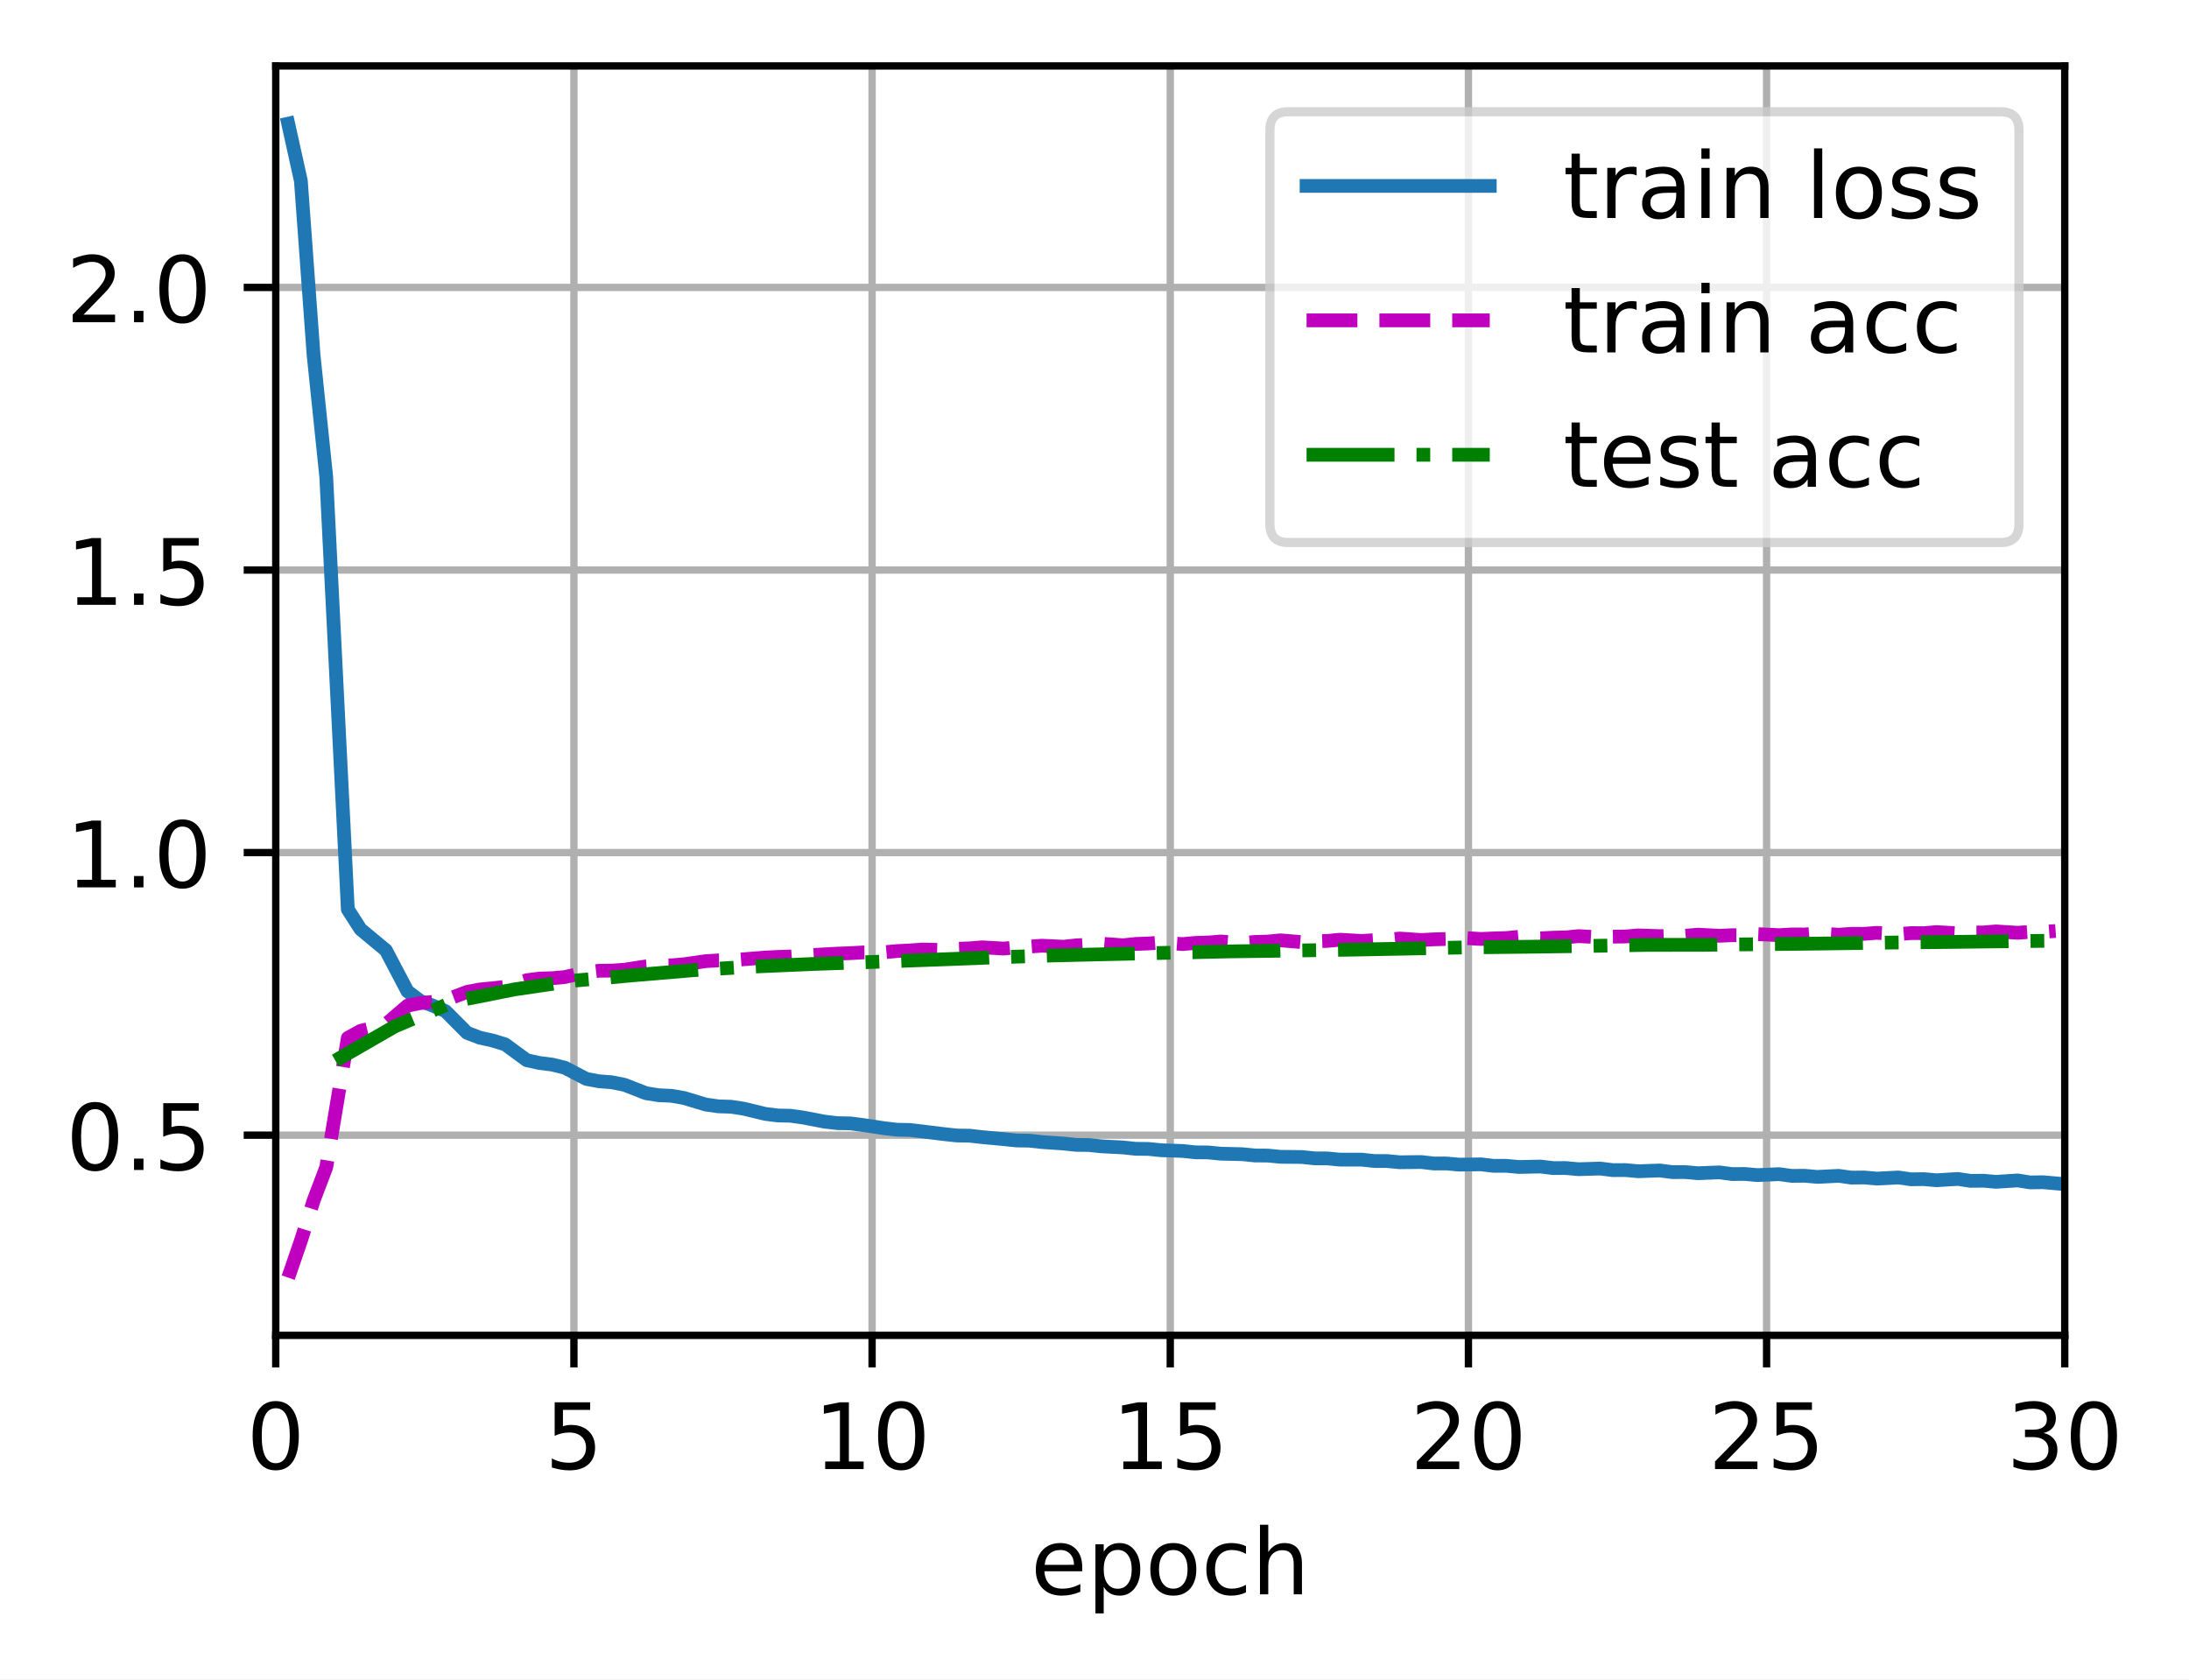
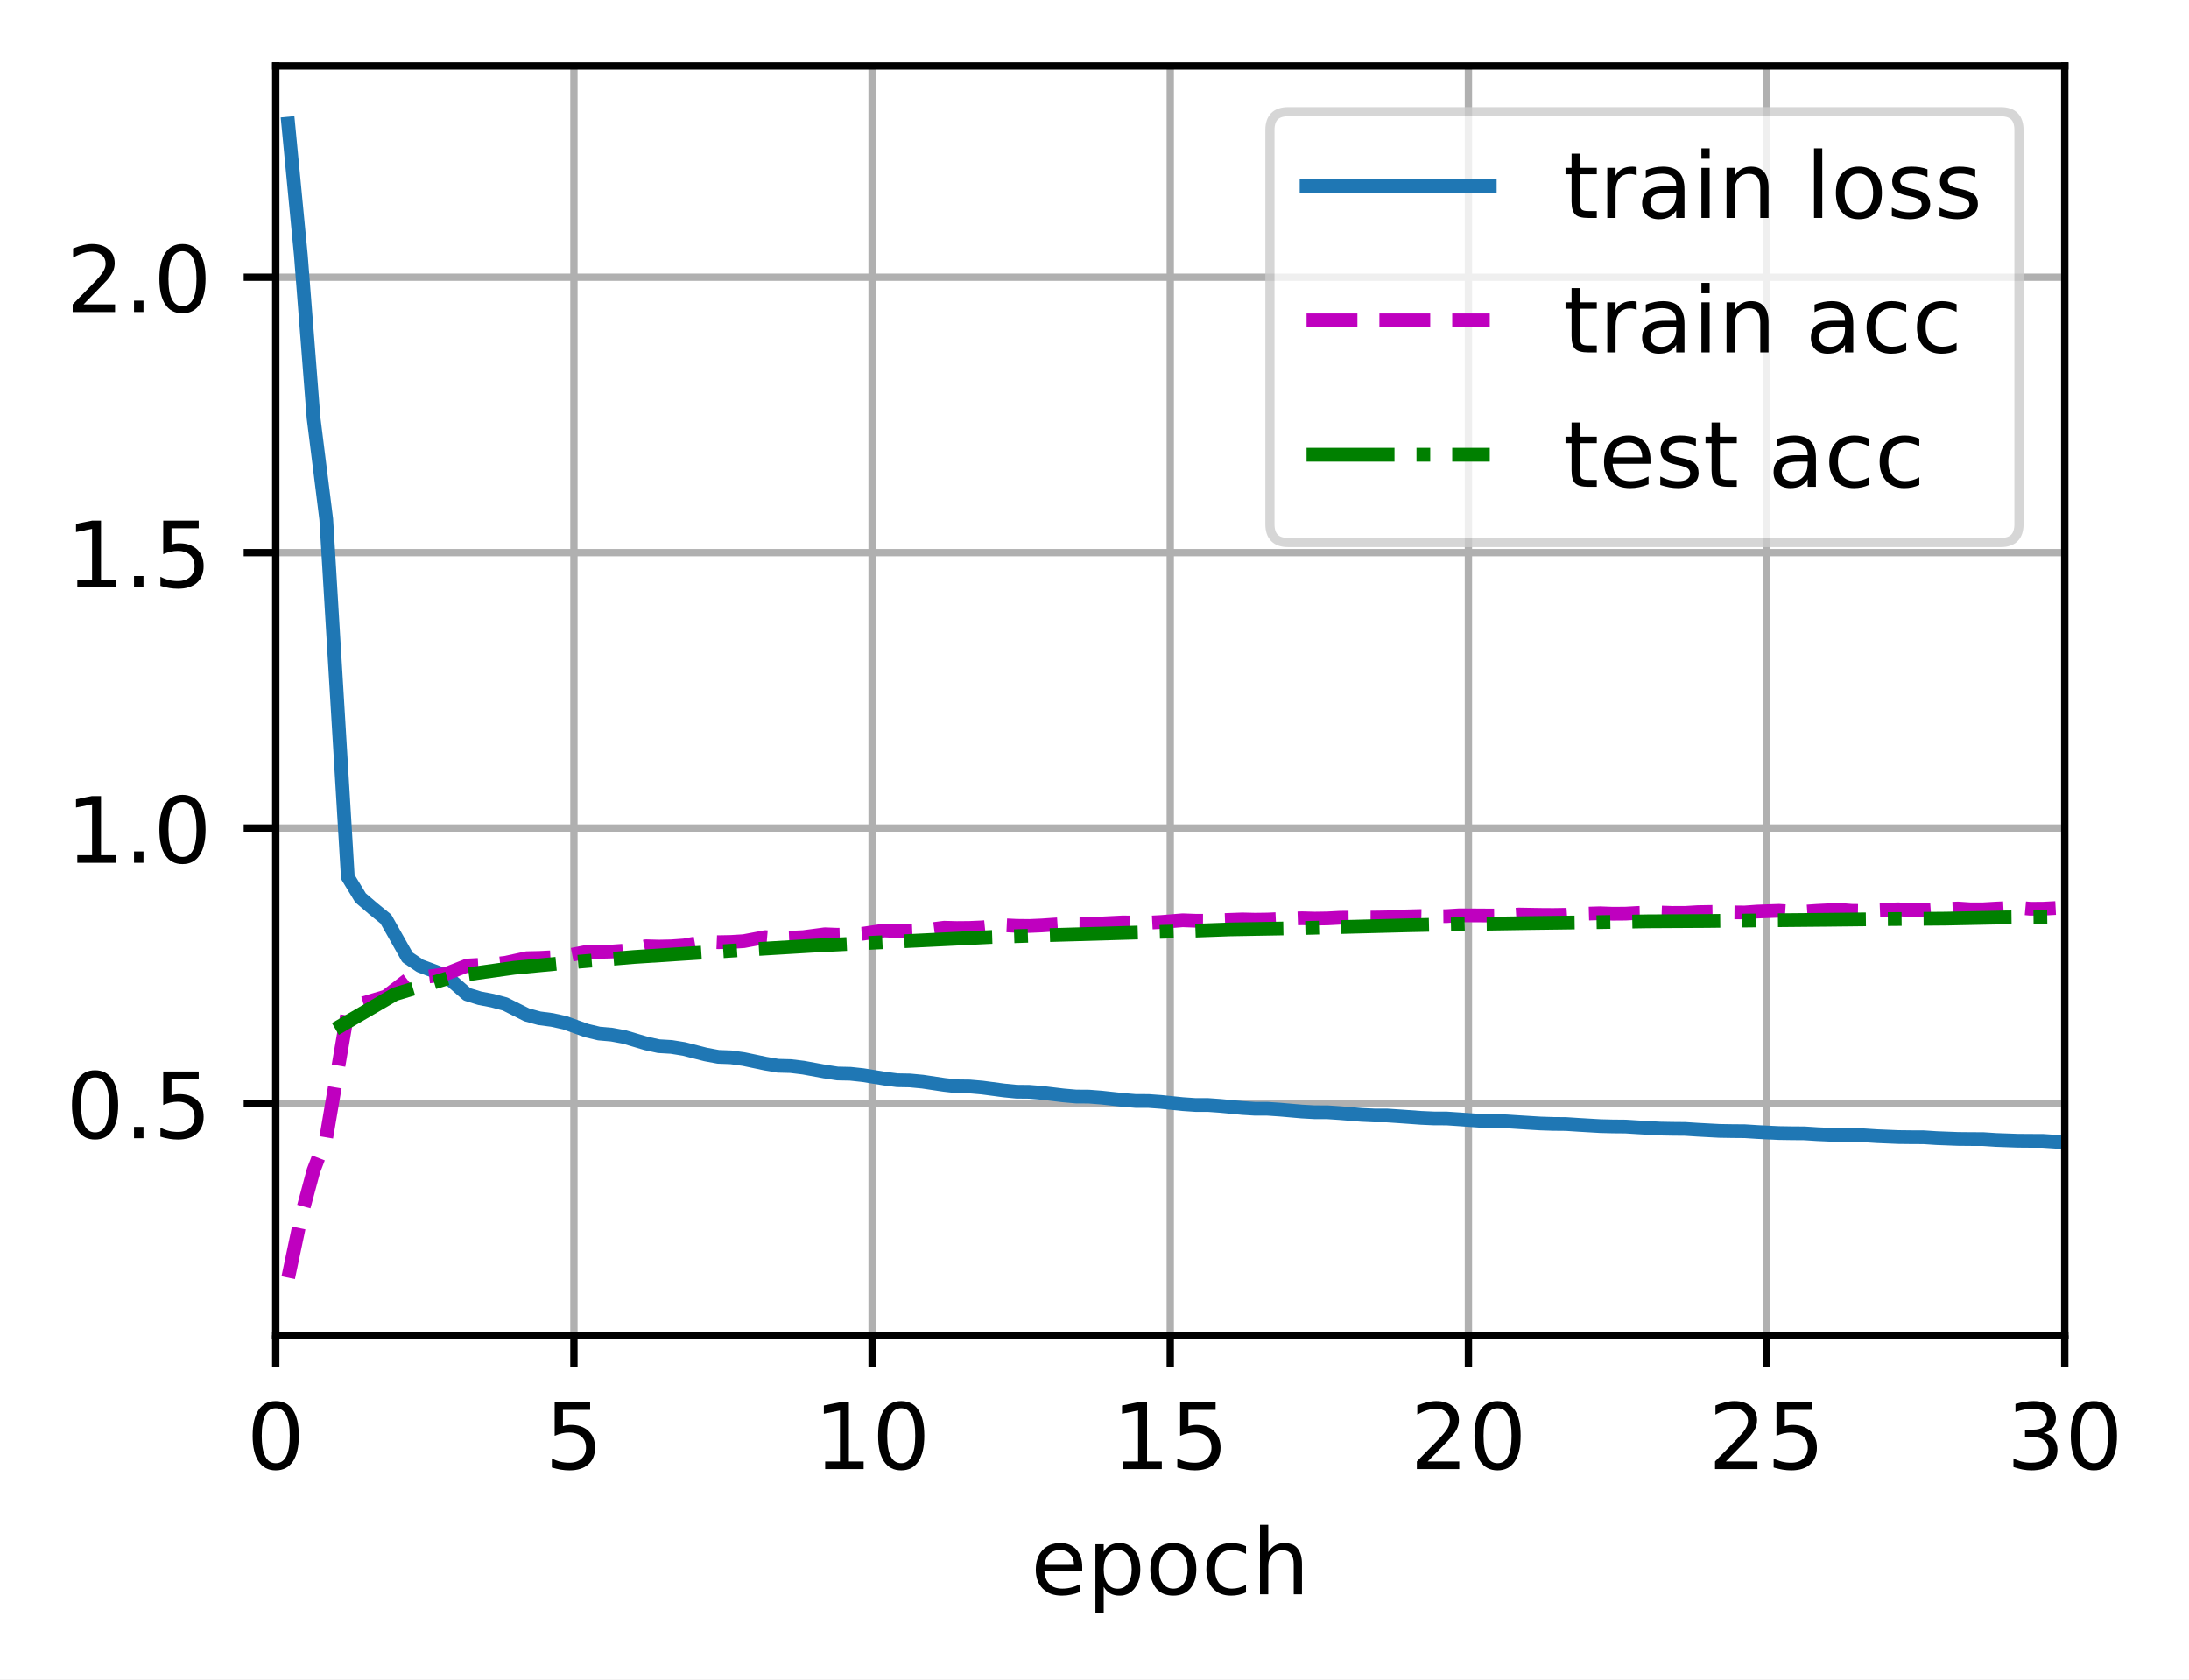
<svg xmlns="http://www.w3.org/2000/svg" xmlns:xlink="http://www.w3.org/1999/xlink" width="238.966pt" height="183.356pt" viewBox="0 0 238.966 183.356" version="1.1">
  <defs>
    <style type="text/css">*{stroke-linejoin: round; stroke-linecap: butt}</style>
  </defs>
  <g id="figure_1">
    <g id="patch_1">
      <path d="M 0 183.356  L 238.966 183.356  L 238.966 0  L 0 0  z " style="fill: #ffffff" />
    </g>
    <g id="axes_1">
      <g id="patch_2">
        <path d="M 30.103 145.8  L 225.403 145.8  L 225.403 7.2  L 30.103 7.2  z " style="fill: #ffffff" />
      </g>
      <g id="matplotlib.axis_1">
        <g id="xtick_1">
          <g id="line2d_1">
-             <path d="M 30.103 145.8  L 30.103 7.2  " clip-path="url(#pe0ec0f44e4)" style="fill: none; stroke: #b0b0b0; stroke-width: 0.8; stroke-linecap: square" />
+             <path d="M 30.103 145.8  L 30.103 7.2  " clip-path="url(#p6d17624dfe)" style="fill: none; stroke: #b0b0b0; stroke-width: 0.8; stroke-linecap: square" />
          </g>
          <g id="line2d_2">
            <defs>
-               <path id="mcc1c3dfdf7" d="M 0 0  L 0 3.5  " style="stroke: #000000; stroke-width: 0.8" />
+               <path id="m603ee5baa3" d="M 0 0  L 0 3.5  " style="stroke: #000000; stroke-width: 0.8" />
            </defs>
            <g>
-               <use xlink:href="#mcc1c3dfdf7" x="30.103" y="145.8" style="stroke: #000000; stroke-width: 0.8" />
+               <use xlink:href="#m603ee5baa3" x="30.103" y="145.8" style="stroke: #000000; stroke-width: 0.8" />
            </g>
          </g>
          <g id="text_1">
            <g transform="translate(26.92188 160.3984) scale(0.1 -0.1)">
              <defs>
                <path id="DejaVuSans-30" d="M 2034 4250  Q 1547 4250 1301 3770  Q 1056 3291 1056 2328  Q 1056 1369 1301 889  Q 1547 409 2034 409  Q 2525 409 2770 889  Q 3016 1369 3016 2328  Q 3016 3291 2770 3770  Q 2525 4250 2034 4250  z M 2034 4750  Q 2819 4750 3233 4129  Q 3647 3509 3647 2328  Q 3647 1150 3233 529  Q 2819 -91 2034 -91  Q 1250 -91 836 529  Q 422 1150 422 2328  Q 422 3509 836 4129  Q 1250 4750 2034 4750  z " transform="scale(0.015625)" />
              </defs>
              <use xlink:href="#DejaVuSans-30" />
            </g>
          </g>
        </g>
        <g id="xtick_2">
          <g id="line2d_3">
-             <path d="M 62.653 145.8  L 62.653 7.2  " clip-path="url(#pe0ec0f44e4)" style="fill: none; stroke: #b0b0b0; stroke-width: 0.8; stroke-linecap: square" />
+             <path d="M 62.653 145.8  L 62.653 7.2  " clip-path="url(#p6d17624dfe)" style="fill: none; stroke: #b0b0b0; stroke-width: 0.8; stroke-linecap: square" />
          </g>
          <g id="line2d_4">
            <g>
-               <use xlink:href="#mcc1c3dfdf7" x="62.653" y="145.8" style="stroke: #000000; stroke-width: 0.8" />
+               <use xlink:href="#m603ee5baa3" x="62.653" y="145.8" style="stroke: #000000; stroke-width: 0.8" />
            </g>
          </g>
          <g id="text_2">
            <g transform="translate(59.47187 160.3984) scale(0.1 -0.1)">
              <defs>
                <path id="DejaVuSans-35" d="M 691 4666  L 3169 4666  L 3169 4134  L 1269 4134  L 1269 2991  Q 1406 3038 1543 3061  Q 1681 3084 1819 3084  Q 2600 3084 3056 2656  Q 3513 2228 3513 1497  Q 3513 744 3044 326  Q 2575 -91 1722 -91  Q 1428 -91 1123 -41  Q 819 9 494 109  L 494 744  Q 775 591 1075 516  Q 1375 441 1709 441  Q 2250 441 2565 725  Q 2881 1009 2881 1497  Q 2881 1984 2565 2268  Q 2250 2553 1709 2553  Q 1456 2553 1204 2497  Q 953 2441 691 2322  L 691 4666  z " transform="scale(0.015625)" />
              </defs>
              <use xlink:href="#DejaVuSans-35" />
            </g>
          </g>
        </g>
        <g id="xtick_3">
          <g id="line2d_5">
-             <path d="M 95.203 145.8  L 95.203 7.2  " clip-path="url(#pe0ec0f44e4)" style="fill: none; stroke: #b0b0b0; stroke-width: 0.8; stroke-linecap: square" />
+             <path d="M 95.203 145.8  L 95.203 7.2  " clip-path="url(#p6d17624dfe)" style="fill: none; stroke: #b0b0b0; stroke-width: 0.8; stroke-linecap: square" />
          </g>
          <g id="line2d_6">
            <g>
-               <use xlink:href="#mcc1c3dfdf7" x="95.203" y="145.8" style="stroke: #000000; stroke-width: 0.8" />
+               <use xlink:href="#m603ee5baa3" x="95.203" y="145.8" style="stroke: #000000; stroke-width: 0.8" />
            </g>
          </g>
          <g id="text_3">
            <g transform="translate(88.84063 160.3984) scale(0.1 -0.1)">
              <defs>
                <path id="DejaVuSans-31" d="M 794 531  L 1825 531  L 1825 4091  L 703 3866  L 703 4441  L 1819 4666  L 2450 4666  L 2450 531  L 3481 531  L 3481 0  L 794 0  L 794 531  z " transform="scale(0.015625)" />
              </defs>
              <use xlink:href="#DejaVuSans-31" />
              <use xlink:href="#DejaVuSans-30" x="63.623" />
            </g>
          </g>
        </g>
        <g id="xtick_4">
          <g id="line2d_7">
-             <path d="M 127.753 145.8  L 127.753 7.2  " clip-path="url(#pe0ec0f44e4)" style="fill: none; stroke: #b0b0b0; stroke-width: 0.8; stroke-linecap: square" />
+             <path d="M 127.753 145.8  L 127.753 7.2  " clip-path="url(#p6d17624dfe)" style="fill: none; stroke: #b0b0b0; stroke-width: 0.8; stroke-linecap: square" />
          </g>
          <g id="line2d_8">
            <g>
-               <use xlink:href="#mcc1c3dfdf7" x="127.753" y="145.8" style="stroke: #000000; stroke-width: 0.8" />
+               <use xlink:href="#m603ee5baa3" x="127.753" y="145.8" style="stroke: #000000; stroke-width: 0.8" />
            </g>
          </g>
          <g id="text_4">
            <g transform="translate(121.3906 160.3984) scale(0.1 -0.1)">
              <use xlink:href="#DejaVuSans-31" />
              <use xlink:href="#DejaVuSans-35" x="63.623" />
            </g>
          </g>
        </g>
        <g id="xtick_5">
          <g id="line2d_9">
-             <path d="M 160.303 145.8  L 160.303 7.2  " clip-path="url(#pe0ec0f44e4)" style="fill: none; stroke: #b0b0b0; stroke-width: 0.8; stroke-linecap: square" />
+             <path d="M 160.303 145.8  L 160.303 7.2  " clip-path="url(#p6d17624dfe)" style="fill: none; stroke: #b0b0b0; stroke-width: 0.8; stroke-linecap: square" />
          </g>
          <g id="line2d_10">
            <g>
-               <use xlink:href="#mcc1c3dfdf7" x="160.303" y="145.8" style="stroke: #000000; stroke-width: 0.8" />
+               <use xlink:href="#m603ee5baa3" x="160.303" y="145.8" style="stroke: #000000; stroke-width: 0.8" />
            </g>
          </g>
          <g id="text_5">
            <g transform="translate(153.9406 160.3984) scale(0.1 -0.1)">
              <defs>
                <path id="DejaVuSans-32" d="M 1228 531  L 3431 531  L 3431 0  L 469 0  L 469 531  Q 828 903 1448 1529  Q 2069 2156 2228 2338  Q 2531 2678 2651 2914  Q 2772 3150 2772 3378  Q 2772 3750 2511 3984  Q 2250 4219 1831 4219  Q 1534 4219 1204 4116  Q 875 4013 500 3803  L 500 4441  Q 881 4594 1212 4672  Q 1544 4750 1819 4750  Q 2544 4750 2975 4387  Q 3406 4025 3406 3419  Q 3406 3131 3298 2873  Q 3191 2616 2906 2266  Q 2828 2175 2409 1742  Q 1991 1309 1228 531  z " transform="scale(0.015625)" />
              </defs>
              <use xlink:href="#DejaVuSans-32" />
              <use xlink:href="#DejaVuSans-30" x="63.623" />
            </g>
          </g>
        </g>
        <g id="xtick_6">
          <g id="line2d_11">
-             <path d="M 192.853 145.8  L 192.853 7.2  " clip-path="url(#pe0ec0f44e4)" style="fill: none; stroke: #b0b0b0; stroke-width: 0.8; stroke-linecap: square" />
+             <path d="M 192.853 145.8  L 192.853 7.2  " clip-path="url(#p6d17624dfe)" style="fill: none; stroke: #b0b0b0; stroke-width: 0.8; stroke-linecap: square" />
          </g>
          <g id="line2d_12">
            <g>
-               <use xlink:href="#mcc1c3dfdf7" x="192.853" y="145.8" style="stroke: #000000; stroke-width: 0.8" />
+               <use xlink:href="#m603ee5baa3" x="192.853" y="145.8" style="stroke: #000000; stroke-width: 0.8" />
            </g>
          </g>
          <g id="text_6">
            <g transform="translate(186.4906 160.3984) scale(0.1 -0.1)">
              <use xlink:href="#DejaVuSans-32" />
              <use xlink:href="#DejaVuSans-35" x="63.623" />
            </g>
          </g>
        </g>
        <g id="xtick_7">
          <g id="line2d_13">
-             <path d="M 225.403 145.8  L 225.403 7.2  " clip-path="url(#pe0ec0f44e4)" style="fill: none; stroke: #b0b0b0; stroke-width: 0.8; stroke-linecap: square" />
+             <path d="M 225.403 145.8  L 225.403 7.2  " clip-path="url(#p6d17624dfe)" style="fill: none; stroke: #b0b0b0; stroke-width: 0.8; stroke-linecap: square" />
          </g>
          <g id="line2d_14">
            <g>
-               <use xlink:href="#mcc1c3dfdf7" x="225.403" y="145.8" style="stroke: #000000; stroke-width: 0.8" />
+               <use xlink:href="#m603ee5baa3" x="225.403" y="145.8" style="stroke: #000000; stroke-width: 0.8" />
            </g>
          </g>
          <g id="text_7">
            <g transform="translate(219.0406 160.3984) scale(0.1 -0.1)">
              <defs>
                <path id="DejaVuSans-33" d="M 2597 2516  Q 3050 2419 3304 2112  Q 3559 1806 3559 1356  Q 3559 666 3084 287  Q 2609 -91 1734 -91  Q 1441 -91 1130 -33  Q 819 25 488 141  L 488 750  Q 750 597 1062 519  Q 1375 441 1716 441  Q 2309 441 2620 675  Q 2931 909 2931 1356  Q 2931 1769 2642 2001  Q 2353 2234 1838 2234  L 1294 2234  L 1294 2753  L 1863 2753  Q 2328 2753 2575 2939  Q 2822 3125 2822 3475  Q 2822 3834 2567 4026  Q 2313 4219 1838 4219  Q 1578 4219 1281 4162  Q 984 4106 628 3988  L 628 4550  Q 988 4650 1302 4700  Q 1616 4750 1894 4750  Q 2613 4750 3031 4423  Q 3450 4097 3450 3541  Q 3450 3153 3228 2886  Q 3006 2619 2597 2516  z " transform="scale(0.015625)" />
              </defs>
              <use xlink:href="#DejaVuSans-33" />
              <use xlink:href="#DejaVuSans-30" x="63.623" />
            </g>
          </g>
        </g>
        <g id="text_8">
          <g transform="translate(112.525 174.0766) scale(0.1 -0.1)">
            <defs>
              <path id="DejaVuSans-65" d="M 3597 1894  L 3597 1613  L 953 1613  Q 991 1019 1311 708  Q 1631 397 2203 397  Q 2534 397 2845 478  Q 3156 559 3463 722  L 3463 178  Q 3153 47 2828 -22  Q 2503 -91 2169 -91  Q 1331 -91 842 396  Q 353 884 353 1716  Q 353 2575 817 3079  Q 1281 3584 2069 3584  Q 2775 3584 3186 3129  Q 3597 2675 3597 1894  z M 3022 2063  Q 3016 2534 2758 2815  Q 2500 3097 2075 3097  Q 1594 3097 1305 2825  Q 1016 2553 972 2059  L 3022 2063  z " transform="scale(0.015625)" />
              <path id="DejaVuSans-70" d="M 1159 525  L 1159 -1331  L 581 -1331  L 581 3500  L 1159 3500  L 1159 2969  Q 1341 3281 1617 3432  Q 1894 3584 2278 3584  Q 2916 3584 3314 3078  Q 3713 2572 3713 1747  Q 3713 922 3314 415  Q 2916 -91 2278 -91  Q 1894 -91 1617 61  Q 1341 213 1159 525  z M 3116 1747  Q 3116 2381 2855 2742  Q 2594 3103 2138 3103  Q 1681 3103 1420 2742  Q 1159 2381 1159 1747  Q 1159 1113 1420 752  Q 1681 391 2138 391  Q 2594 391 2855 752  Q 3116 1113 3116 1747  z " transform="scale(0.015625)" />
              <path id="DejaVuSans-6f" d="M 1959 3097  Q 1497 3097 1228 2736  Q 959 2375 959 1747  Q 959 1119 1226 758  Q 1494 397 1959 397  Q 2419 397 2687 759  Q 2956 1122 2956 1747  Q 2956 2369 2687 2733  Q 2419 3097 1959 3097  z M 1959 3584  Q 2709 3584 3137 3096  Q 3566 2609 3566 1747  Q 3566 888 3137 398  Q 2709 -91 1959 -91  Q 1206 -91 779 398  Q 353 888 353 1747  Q 353 2609 779 3096  Q 1206 3584 1959 3584  z " transform="scale(0.015625)" />
              <path id="DejaVuSans-63" d="M 3122 3366  L 3122 2828  Q 2878 2963 2633 3030  Q 2388 3097 2138 3097  Q 1578 3097 1268 2742  Q 959 2388 959 1747  Q 959 1106 1268 751  Q 1578 397 2138 397  Q 2388 397 2633 464  Q 2878 531 3122 666  L 3122 134  Q 2881 22 2623 -34  Q 2366 -91 2075 -91  Q 1284 -91 818 406  Q 353 903 353 1747  Q 353 2603 823 3093  Q 1294 3584 2113 3584  Q 2378 3584 2631 3529  Q 2884 3475 3122 3366  z " transform="scale(0.015625)" />
              <path id="DejaVuSans-68" d="M 3513 2113  L 3513 0  L 2938 0  L 2938 2094  Q 2938 2591 2744 2837  Q 2550 3084 2163 3084  Q 1697 3084 1428 2787  Q 1159 2491 1159 1978  L 1159 0  L 581 0  L 581 4863  L 1159 4863  L 1159 2956  Q 1366 3272 1645 3428  Q 1925 3584 2291 3584  Q 2894 3584 3203 3211  Q 3513 2838 3513 2113  z " transform="scale(0.015625)" />
            </defs>
            <use xlink:href="#DejaVuSans-65" />
            <use xlink:href="#DejaVuSans-70" x="61.523" />
            <use xlink:href="#DejaVuSans-6f" x="125" />
            <use xlink:href="#DejaVuSans-63" x="186.182" />
            <use xlink:href="#DejaVuSans-68" x="241.162" />
          </g>
        </g>
      </g>
      <g id="matplotlib.axis_2">
        <g id="ytick_1">
          <g id="line2d_15">
-             <path d="M 30.103 123.943  L 225.403 123.943  " clip-path="url(#pe0ec0f44e4)" style="fill: none; stroke: #b0b0b0; stroke-width: 0.8; stroke-linecap: square" />
+             <path d="M 30.103 120.48  L 225.403 120.48  " clip-path="url(#p6d17624dfe)" style="fill: none; stroke: #b0b0b0; stroke-width: 0.8; stroke-linecap: square" />
          </g>
          <g id="line2d_16">
            <defs>
-               <path id="m948e69f877" d="M 0 0  L -3.5 0  " style="stroke: #000000; stroke-width: 0.8" />
+               <path id="mcb2d01978e" d="M 0 0  L -3.5 0  " style="stroke: #000000; stroke-width: 0.8" />
            </defs>
            <g>
-               <use xlink:href="#m948e69f877" x="30.103" y="123.943" style="stroke: #000000; stroke-width: 0.8" />
+               <use xlink:href="#mcb2d01978e" x="30.103" y="120.48" style="stroke: #000000; stroke-width: 0.8" />
            </g>
          </g>
          <g id="text_9">
-             <g transform="translate(7.2 127.7426) scale(0.1 -0.1)">
+             <g transform="translate(7.2 124.2789) scale(0.1 -0.1)">
              <defs>
                <path id="DejaVuSans-2e" d="M 684 794  L 1344 794  L 1344 0  L 684 0  L 684 794  z " transform="scale(0.015625)" />
              </defs>
              <use xlink:href="#DejaVuSans-30" />
              <use xlink:href="#DejaVuSans-2e" x="63.623" />
              <use xlink:href="#DejaVuSans-35" x="95.41" />
            </g>
          </g>
        </g>
        <g id="ytick_2">
          <g id="line2d_17">
-             <path d="M 30.103 93.09  L 225.403 93.09  " clip-path="url(#pe0ec0f44e4)" style="fill: none; stroke: #b0b0b0; stroke-width: 0.8; stroke-linecap: square" />
+             <path d="M 30.103 90.408  L 225.403 90.408  " clip-path="url(#p6d17624dfe)" style="fill: none; stroke: #b0b0b0; stroke-width: 0.8; stroke-linecap: square" />
          </g>
          <g id="line2d_18">
            <g>
-               <use xlink:href="#m948e69f877" x="30.103" y="93.09" style="stroke: #000000; stroke-width: 0.8" />
+               <use xlink:href="#mcb2d01978e" x="30.103" y="90.408" style="stroke: #000000; stroke-width: 0.8" />
            </g>
          </g>
          <g id="text_10">
-             <g transform="translate(7.2 96.88969) scale(0.1 -0.1)">
+             <g transform="translate(7.2 94.20733) scale(0.1 -0.1)">
              <use xlink:href="#DejaVuSans-31" />
              <use xlink:href="#DejaVuSans-2e" x="63.623" />
              <use xlink:href="#DejaVuSans-30" x="95.41" />
            </g>
          </g>
        </g>
        <g id="ytick_3">
          <g id="line2d_19">
-             <path d="M 30.103 62.238  L 225.403 62.238  " clip-path="url(#pe0ec0f44e4)" style="fill: none; stroke: #b0b0b0; stroke-width: 0.8; stroke-linecap: square" />
+             <path d="M 30.103 60.337  L 225.403 60.337  " clip-path="url(#p6d17624dfe)" style="fill: none; stroke: #b0b0b0; stroke-width: 0.8; stroke-linecap: square" />
          </g>
          <g id="line2d_20">
            <g>
-               <use xlink:href="#m948e69f877" x="30.103" y="62.238" style="stroke: #000000; stroke-width: 0.8" />
+               <use xlink:href="#mcb2d01978e" x="30.103" y="60.337" style="stroke: #000000; stroke-width: 0.8" />
            </g>
          </g>
          <g id="text_11">
-             <g transform="translate(7.2 66.03678) scale(0.1 -0.1)">
+             <g transform="translate(7.2 64.13573) scale(0.1 -0.1)">
              <use xlink:href="#DejaVuSans-31" />
              <use xlink:href="#DejaVuSans-2e" x="63.623" />
              <use xlink:href="#DejaVuSans-35" x="95.41" />
            </g>
          </g>
        </g>
        <g id="ytick_4">
          <g id="line2d_21">
-             <path d="M 30.103 31.385  L 225.403 31.385  " clip-path="url(#pe0ec0f44e4)" style="fill: none; stroke: #b0b0b0; stroke-width: 0.8; stroke-linecap: square" />
+             <path d="M 30.103 30.265  L 225.403 30.265  " clip-path="url(#p6d17624dfe)" style="fill: none; stroke: #b0b0b0; stroke-width: 0.8; stroke-linecap: square" />
          </g>
          <g id="line2d_22">
            <g>
-               <use xlink:href="#m948e69f877" x="30.103" y="31.385" style="stroke: #000000; stroke-width: 0.8" />
+               <use xlink:href="#mcb2d01978e" x="30.103" y="30.265" style="stroke: #000000; stroke-width: 0.8" />
            </g>
          </g>
          <g id="text_12">
-             <g transform="translate(7.2 35.18386) scale(0.1 -0.1)">
+             <g transform="translate(7.2 34.06413) scale(0.1 -0.1)">
              <use xlink:href="#DejaVuSans-32" />
              <use xlink:href="#DejaVuSans-2e" x="63.623" />
              <use xlink:href="#DejaVuSans-30" x="95.41" />
            </g>
          </g>
        </g>
      </g>
      <g id="line2d_23">
-         <path d="M 31.461 13.5  L 32.846 19.747  L 34.231 38.757  L 35.616 52.075  L 37.971 99.287  L 39.356 101.452  L 40.741 102.604  L 42.126 103.751  L 44.481 108.23  L 45.866 109.282  L 47.251 109.803  L 48.636 110.405  L 50.991 112.771  L 52.376 113.301  L 53.761 113.605  L 55.146 114.03  L 57.501 115.757  L 58.886 116.063  L 60.271 116.237  L 61.656 116.575  L 64.011 117.801  L 65.396 118.059  L 66.781 118.166  L 68.166 118.443  L 70.521 119.361  L 71.906 119.582  L 73.291 119.643  L 74.676 119.884  L 77.031 120.596  L 78.416 120.794  L 79.801 120.839  L 81.186 121.051  L 83.541 121.621  L 84.926 121.794  L 86.311 121.824  L 87.696 122.02  L 90.051 122.472  L 91.436 122.63  L 92.821 122.657  L 94.206 122.835  L 96.561 123.19  L 97.946 123.348  L 99.331 123.375  L 100.716 123.54  L 103.071 123.828  L 104.456 123.98  L 105.841 124  L 107.226 124.158  L 109.581 124.376  L 110.966 124.521  L 112.351 124.543  L 113.736 124.694  L 116.091 124.856  L 117.476 125  L 118.861 125.017  L 120.246 125.161  L 122.601 125.285  L 123.986 125.432  L 125.371 125.446  L 126.756 125.588  L 129.111 125.668  L 130.496 125.816  L 131.881 125.828  L 133.266 125.964  L 135.621 126.021  L 137.006 126.162  L 138.391 126.17  L 139.776 126.304  L 142.131 126.329  L 143.516 126.475  L 144.901 126.482  L 146.286 126.615  L 148.641 126.613  L 150.026 126.765  L 151.411 126.768  L 152.796 126.9  L 155.151 126.876  L 156.536 127.035  L 157.921 127.035  L 159.306 127.162  L 161.661 127.128  L 163.046 127.291  L 164.431 127.289  L 165.816 127.417  L 168.171 127.367  L 169.556 127.537  L 170.941 127.531  L 172.326 127.659  L 174.681 127.586  L 176.066 127.761  L 177.451 127.755  L 178.836 127.883  L 181.191 127.798  L 182.576 127.979  L 183.961 127.971  L 185.346 128.098  L 187.701 128.005  L 189.086 128.189  L 190.471 128.179  L 191.856 128.304  L 194.211 128.197  L 195.596 128.387  L 196.981 128.374  L 198.366 128.498  L 200.721 128.382  L 202.106 128.578  L 203.491 128.562  L 204.876 128.686  L 207.231 128.563  L 208.616 128.762  L 210.001 128.743  L 211.386 128.866  L 213.741 128.723  L 215.126 128.935  L 216.511 128.915  L 217.896 129.038  L 220.251 128.884  L 221.636 129.102  L 223.021 129.08  L 224.406 129.202  " clip-path="url(#pe0ec0f44e4)" style="fill: none; stroke: #1f77b4; stroke-width: 1.5; stroke-linecap: square" />
+         <path d="M 31.461 13.5  L 32.846 27.893  L 34.231 45.637  L 35.616 56.692  L 37.971 95.75  L 39.356 98.029  L 40.741 99.218  L 42.126 100.346  L 44.481 104.531  L 45.866 105.465  L 47.251 105.979  L 48.636 106.509  L 50.991 108.566  L 52.376 108.992  L 53.761 109.256  L 55.146 109.623  L 57.501 110.804  L 58.886 111.18  L 60.271 111.362  L 61.656 111.665  L 64.011 112.514  L 65.396 112.847  L 66.781 112.968  L 68.166 113.224  L 70.521 113.922  L 71.906 114.225  L 73.291 114.307  L 74.676 114.531  L 77.031 115.132  L 78.416 115.39  L 79.801 115.442  L 81.186 115.634  L 83.541 116.129  L 84.926 116.364  L 86.311 116.401  L 87.696 116.569  L 90.051 116.999  L 91.436 117.209  L 92.821 117.239  L 94.206 117.388  L 96.561 117.766  L 97.946 117.943  L 99.331 117.968  L 100.716 118.1  L 103.071 118.451  L 104.456 118.608  L 105.841 118.625  L 107.226 118.746  L 109.581 119.058  L 110.966 119.196  L 112.351 119.209  L 113.736 119.32  L 116.091 119.602  L 117.476 119.724  L 118.861 119.733  L 120.246 119.84  L 122.601 120.097  L 123.986 120.21  L 125.371 120.211  L 126.756 120.313  L 129.111 120.553  L 130.496 120.648  L 131.881 120.649  L 133.266 120.749  L 135.621 120.975  L 137.006 121.06  L 138.391 121.062  L 139.776 121.157  L 142.131 121.363  L 143.516 121.44  L 144.901 121.442  L 146.286 121.536  L 148.641 121.727  L 150.026 121.792  L 151.411 121.794  L 152.796 121.887  L 155.151 122.055  L 156.536 122.117  L 157.921 122.121  L 159.306 122.214  L 161.661 122.378  L 163.046 122.43  L 164.431 122.435  L 165.816 122.525  L 168.171 122.67  L 169.556 122.715  L 170.941 122.727  L 172.326 122.817  L 174.681 122.955  L 176.066 122.991  L 177.451 123.003  L 178.836 123.09  L 181.191 123.223  L 182.576 123.249  L 183.961 123.261  L 185.346 123.351  L 187.701 123.477  L 189.086 123.5  L 190.471 123.511  L 191.856 123.6  L 194.211 123.714  L 195.596 123.735  L 196.981 123.745  L 198.366 123.834  L 200.721 123.939  L 202.106 123.956  L 203.491 123.963  L 204.876 124.053  L 207.231 124.152  L 208.616 124.168  L 210.001 124.174  L 211.386 124.265  L 213.741 124.356  L 215.126 124.369  L 216.511 124.376  L 217.896 124.467  L 220.251 124.551  L 221.636 124.562  L 223.021 124.567  L 224.406 124.659  " clip-path="url(#p6d17624dfe)" style="fill: none; stroke: #1f77b4; stroke-width: 1.5; stroke-linecap: square" />
      </g>
      <g id="line2d_24">
-         <path d="M 31.461 139.5  L 32.846 135.475  L 34.231 131.096  L 35.616 127.444  L 37.971 113.328  L 39.356 112.559  L 40.741 112.221  L 42.126 111.83  L 44.481 109.804  L 45.866 109.524  L 47.251 109.396  L 48.636 109.192  L 50.991 108.3  L 52.376 108.035  L 53.761 107.903  L 55.146 107.747  L 57.501 107.027  L 58.886 106.844  L 60.271 106.802  L 61.656 106.681  L 64.011 106.15  L 65.396 105.991  L 66.781 105.975  L 68.166 105.878  L 70.521 105.514  L 71.906 105.398  L 73.291 105.398  L 74.676 105.283  L 77.031 104.945  L 78.416 104.86  L 79.801 104.844  L 81.186 104.737  L 83.541 104.549  L 84.926 104.48  L 86.311 104.437  L 87.696 104.331  L 90.051 104.198  L 91.436 104.12  L 92.821 104.072  L 94.206 103.991  L 96.561 103.966  L 97.946 103.841  L 99.331 103.772  L 100.716 103.674  L 103.071 103.73  L 104.456 103.593  L 105.841 103.545  L 107.226 103.432  L 109.581 103.571  L 110.966 103.431  L 112.351 103.359  L 113.736 103.256  L 116.091 103.368  L 117.476 103.221  L 118.861 103.142  L 120.246 103.036  L 122.601 103.209  L 123.986 103.062  L 125.371 103.016  L 126.756 102.906  L 129.111 103.079  L 130.496 102.951  L 131.881 102.912  L 133.266 102.796  L 135.621 102.968  L 137.006 102.845  L 138.391 102.806  L 139.776 102.669  L 142.131 102.867  L 143.516 102.773  L 144.901 102.734  L 146.286 102.602  L 148.641 102.737  L 150.026 102.65  L 151.411 102.616  L 152.796 102.474  L 155.151 102.636  L 156.536 102.561  L 157.921 102.525  L 159.306 102.381  L 161.661 102.52  L 163.046 102.46  L 164.431 102.419  L 165.816 102.288  L 168.171 102.452  L 169.556 102.38  L 170.941 102.348  L 172.326 102.209  L 174.681 102.342  L 176.066 102.269  L 177.451 102.252  L 178.836 102.132  L 181.191 102.211  L 182.576 102.158  L 183.961 102.17  L 185.346 102.05  L 187.701 102.173  L 189.086 102.11  L 190.471 102.112  L 191.856 101.993  L 194.211 102.105  L 195.596 102.028  L 196.981 102.031  L 198.366 101.917  L 200.721 102.057  L 202.106 101.958  L 203.491 101.961  L 204.876 101.852  L 207.231 101.99  L 208.616 101.881  L 210.001 101.89  L 211.386 101.771  L 213.741 101.898  L 215.126 101.809  L 216.511 101.81  L 217.896 101.696  L 220.251 101.845  L 221.636 101.749  L 223.021 101.75  L 224.406 101.65  " clip-path="url(#pe0ec0f44e4)" style="fill: none; stroke-dasharray: 5.55,2.4; stroke-dashoffset: 0; stroke: #bf00bf; stroke-width: 1.5" />
+         <path d="M 31.461 139.5  L 32.846 132.941  L 34.231 127.792  L 35.616 124.205  L 37.971 110.373  L 39.356 109.628  L 40.741 109.212  L 42.126 108.8  L 44.481 106.98  L 45.866 106.731  L 47.251 106.558  L 48.636 106.355  L 50.991 105.425  L 52.376 105.345  L 53.761 105.287  L 55.146 105.13  L 57.501 104.622  L 58.886 104.591  L 60.271 104.521  L 61.656 104.397  L 64.011 103.936  L 65.396 103.931  L 66.781 103.896  L 68.166 103.798  L 70.521 103.32  L 71.906 103.36  L 73.291 103.33  L 74.676 103.233  L 77.031 102.817  L 78.416 102.878  L 79.801 102.85  L 81.186 102.764  L 83.541 102.319  L 84.926 102.441  L 86.311 102.385  L 87.696 102.32  L 90.051 102.009  L 91.436 102.063  L 92.821 102.023  L 94.206 101.947  L 96.561 101.596  L 97.946 101.664  L 99.331 101.649  L 100.716 101.593  L 103.071 101.295  L 104.456 101.33  L 105.841 101.318  L 107.226 101.259  L 109.581 101.022  L 110.966 101.091  L 112.351 101.107  L 113.736 101.047  L 116.091 100.886  L 117.476 100.896  L 118.861 100.907  L 120.246 100.835  L 122.601 100.717  L 123.986 100.743  L 125.371 100.744  L 126.756 100.672  L 129.111 100.482  L 130.496 100.534  L 131.881 100.54  L 133.266 100.473  L 135.621 100.388  L 137.006 100.421  L 138.391 100.402  L 139.776 100.339  L 142.131 100.261  L 143.516 100.299  L 144.901 100.278  L 146.286 100.204  L 148.641 100.181  L 150.026 100.186  L 151.411 100.164  L 152.796 100.079  L 155.151 100.017  L 156.536 100.04  L 157.921 100.029  L 159.306 99.942  L 161.661 99.956  L 163.046 99.965  L 164.431 99.946  L 165.816 99.854  L 168.171 99.895  L 169.556 99.904  L 170.941 99.882  L 172.326 99.786  L 174.681 99.716  L 176.066 99.768  L 177.451 99.757  L 178.836 99.68  L 181.191 99.632  L 182.576 99.679  L 183.961 99.677  L 185.346 99.594  L 187.701 99.556  L 189.086 99.618  L 190.471 99.63  L 191.856 99.531  L 194.211 99.448  L 195.596 99.535  L 196.981 99.547  L 198.366 99.452  L 200.721 99.336  L 202.106 99.448  L 203.491 99.466  L 204.876 99.376  L 207.231 99.284  L 208.616 99.392  L 210.001 99.392  L 211.386 99.292  L 213.741 99.195  L 215.126 99.289  L 216.511 99.284  L 217.896 99.204  L 220.251 99.096  L 221.636 99.223  L 223.021 99.217  L 224.406 99.144  " clip-path="url(#p6d17624dfe)" style="fill: none; stroke-dasharray: 5.55,2.4; stroke-dashoffset: 0; stroke: #bf00bf; stroke-width: 1.5" />
      </g>
      <g id="line2d_25">
-         <path d="M 36.613 115.804  L 43.123 112.053  L 49.633 109.325  L 56.143 108.029  L 62.653 107.073  L 69.163 106.481  L 75.673 105.931  L 82.183 105.537  L 88.693 105.253  L 95.203 105.031  L 101.713 104.79  L 108.223 104.543  L 114.733 104.327  L 121.243 104.173  L 127.753 104.025  L 134.263 103.877  L 140.773 103.79  L 147.283 103.692  L 153.793 103.568  L 160.303 103.439  L 166.813 103.371  L 173.323 103.284  L 179.833 103.167  L 186.343 103.155  L 192.853 103.087  L 199.363 103.013  L 205.873 102.92  L 212.383 102.852  L 218.893 102.772  L 225.403 102.704  " clip-path="url(#pe0ec0f44e4)" style="fill: none; stroke-dasharray: 9.6,2.4,1.5,2.4; stroke-dashoffset: 0; stroke: #008000; stroke-width: 1.5" />
+         <path d="M 36.613 112.348  L 43.123 108.547  L 49.633 106.581  L 56.143 105.666  L 62.653 105.047  L 69.163 104.494  L 75.673 104.073  L 82.183 103.652  L 88.693 103.261  L 95.203 102.936  L 101.713 102.623  L 108.223 102.304  L 114.733 102.094  L 121.243 101.907  L 127.753 101.715  L 134.263 101.48  L 140.773 101.366  L 147.283 101.198  L 153.793 101.029  L 160.303 100.891  L 166.813 100.789  L 173.323 100.705  L 179.833 100.596  L 186.343 100.56  L 192.853 100.488  L 199.363 100.428  L 205.873 100.356  L 212.383 100.302  L 218.893 100.169  L 225.403 100.091  " clip-path="url(#p6d17624dfe)" style="fill: none; stroke-dasharray: 9.6,2.4,1.5,2.4; stroke-dashoffset: 0; stroke: #008000; stroke-width: 1.5" />
      </g>
      <g id="patch_3">
        <path d="M 30.103 145.8  L 30.103 7.2  " style="fill: none; stroke: #000000; stroke-width: 0.8; stroke-linejoin: miter; stroke-linecap: square" />
      </g>
      <g id="patch_4">
        <path d="M 225.403 145.8  L 225.403 7.2  " style="fill: none; stroke: #000000; stroke-width: 0.8; stroke-linejoin: miter; stroke-linecap: square" />
      </g>
      <g id="patch_5">
        <path d="M 30.103 145.8  L 225.403 145.8  " style="fill: none; stroke: #000000; stroke-width: 0.8; stroke-linejoin: miter; stroke-linecap: square" />
      </g>
      <g id="patch_6">
        <path d="M 30.103 7.2  L 225.403 7.2  " style="fill: none; stroke: #000000; stroke-width: 0.8; stroke-linejoin: miter; stroke-linecap: square" />
      </g>
      <g id="legend_1">
        <g id="patch_7">
          <path d="M 140.634 59.234  L 218.403 59.234  Q 220.403 59.234 220.403 57.234  L 220.403 14.2  Q 220.403 12.2 218.403 12.2  L 140.634 12.2  Q 138.634 12.2 138.634 14.2  L 138.634 57.234  Q 138.634 59.234 140.634 59.234  z " style="fill: #ffffff; opacity: 0.8; stroke: #cccccc; stroke-linejoin: miter" />
        </g>
        <g id="line2d_26">
          <path d="M 142.634 20.298  L 152.634 20.298  L 162.634 20.298  " style="fill: none; stroke: #1f77b4; stroke-width: 1.5; stroke-linecap: square" />
        </g>
        <g id="text_13">
          <g transform="translate(170.6344 23.79844) scale(0.1 -0.1)">
            <defs>
              <path id="DejaVuSans-74" d="M 1172 4494  L 1172 3500  L 2356 3500  L 2356 3053  L 1172 3053  L 1172 1153  Q 1172 725 1289 603  Q 1406 481 1766 481  L 2356 481  L 2356 0  L 1766 0  Q 1100 0 847 248  Q 594 497 594 1153  L 594 3053  L 172 3053  L 172 3500  L 594 3500  L 594 4494  L 1172 4494  z " transform="scale(0.015625)" />
              <path id="DejaVuSans-72" d="M 2631 2963  Q 2534 3019 2420 3045  Q 2306 3072 2169 3072  Q 1681 3072 1420 2755  Q 1159 2438 1159 1844  L 1159 0  L 581 0  L 581 3500  L 1159 3500  L 1159 2956  Q 1341 3275 1631 3429  Q 1922 3584 2338 3584  Q 2397 3584 2469 3576  Q 2541 3569 2628 3553  L 2631 2963  z " transform="scale(0.015625)" />
              <path id="DejaVuSans-61" d="M 2194 1759  Q 1497 1759 1228 1600  Q 959 1441 959 1056  Q 959 750 1161 570  Q 1363 391 1709 391  Q 2188 391 2477 730  Q 2766 1069 2766 1631  L 2766 1759  L 2194 1759  z M 3341 1997  L 3341 0  L 2766 0  L 2766 531  Q 2569 213 2275 61  Q 1981 -91 1556 -91  Q 1019 -91 701 211  Q 384 513 384 1019  Q 384 1609 779 1909  Q 1175 2209 1959 2209  L 2766 2209  L 2766 2266  Q 2766 2663 2505 2880  Q 2244 3097 1772 3097  Q 1472 3097 1187 3025  Q 903 2953 641 2809  L 641 3341  Q 956 3463 1253 3523  Q 1550 3584 1831 3584  Q 2591 3584 2966 3190  Q 3341 2797 3341 1997  z " transform="scale(0.015625)" />
              <path id="DejaVuSans-69" d="M 603 3500  L 1178 3500  L 1178 0  L 603 0  L 603 3500  z M 603 4863  L 1178 4863  L 1178 4134  L 603 4134  L 603 4863  z " transform="scale(0.015625)" />
              <path id="DejaVuSans-6e" d="M 3513 2113  L 3513 0  L 2938 0  L 2938 2094  Q 2938 2591 2744 2837  Q 2550 3084 2163 3084  Q 1697 3084 1428 2787  Q 1159 2491 1159 1978  L 1159 0  L 581 0  L 581 3500  L 1159 3500  L 1159 2956  Q 1366 3272 1645 3428  Q 1925 3584 2291 3584  Q 2894 3584 3203 3211  Q 3513 2838 3513 2113  z " transform="scale(0.015625)" />
              <path id="DejaVuSans-20" transform="scale(0.015625)" />
              <path id="DejaVuSans-6c" d="M 603 4863  L 1178 4863  L 1178 0  L 603 0  L 603 4863  z " transform="scale(0.015625)" />
              <path id="DejaVuSans-73" d="M 2834 3397  L 2834 2853  Q 2591 2978 2328 3040  Q 2066 3103 1784 3103  Q 1356 3103 1142 2972  Q 928 2841 928 2578  Q 928 2378 1081 2264  Q 1234 2150 1697 2047  L 1894 2003  Q 2506 1872 2764 1633  Q 3022 1394 3022 966  Q 3022 478 2636 193  Q 2250 -91 1575 -91  Q 1294 -91 989 -36  Q 684 19 347 128  L 347 722  Q 666 556 975 473  Q 1284 391 1588 391  Q 1994 391 2212 530  Q 2431 669 2431 922  Q 2431 1156 2273 1281  Q 2116 1406 1581 1522  L 1381 1569  Q 847 1681 609 1914  Q 372 2147 372 2553  Q 372 3047 722 3315  Q 1072 3584 1716 3584  Q 2034 3584 2315 3537  Q 2597 3491 2834 3397  z " transform="scale(0.015625)" />
            </defs>
            <use xlink:href="#DejaVuSans-74" />
            <use xlink:href="#DejaVuSans-72" x="39.209" />
            <use xlink:href="#DejaVuSans-61" x="80.322" />
            <use xlink:href="#DejaVuSans-69" x="141.602" />
            <use xlink:href="#DejaVuSans-6e" x="169.385" />
            <use xlink:href="#DejaVuSans-20" x="232.764" />
            <use xlink:href="#DejaVuSans-6c" x="264.551" />
            <use xlink:href="#DejaVuSans-6f" x="292.334" />
            <use xlink:href="#DejaVuSans-73" x="353.516" />
            <use xlink:href="#DejaVuSans-73" x="405.615" />
          </g>
        </g>
        <g id="line2d_27">
          <path d="M 142.634 34.977  L 152.634 34.977  L 162.634 34.977  " style="fill: none; stroke-dasharray: 5.55,2.4; stroke-dashoffset: 0; stroke: #bf00bf; stroke-width: 1.5" />
        </g>
        <g id="text_14">
          <g transform="translate(170.6344 38.47656) scale(0.1 -0.1)">
            <use xlink:href="#DejaVuSans-74" />
            <use xlink:href="#DejaVuSans-72" x="39.209" />
            <use xlink:href="#DejaVuSans-61" x="80.322" />
            <use xlink:href="#DejaVuSans-69" x="141.602" />
            <use xlink:href="#DejaVuSans-6e" x="169.385" />
            <use xlink:href="#DejaVuSans-20" x="232.764" />
            <use xlink:href="#DejaVuSans-61" x="264.551" />
            <use xlink:href="#DejaVuSans-63" x="325.83" />
            <use xlink:href="#DejaVuSans-63" x="380.811" />
          </g>
        </g>
        <g id="line2d_28">
          <path d="M 142.634 49.655  L 152.634 49.655  L 162.634 49.655  " style="fill: none; stroke-dasharray: 9.6,2.4,1.5,2.4; stroke-dashoffset: 0; stroke: #008000; stroke-width: 1.5" />
        </g>
        <g id="text_15">
          <g transform="translate(170.6344 53.15469) scale(0.1 -0.1)">
            <use xlink:href="#DejaVuSans-74" />
            <use xlink:href="#DejaVuSans-65" x="39.209" />
            <use xlink:href="#DejaVuSans-73" x="100.732" />
            <use xlink:href="#DejaVuSans-74" x="152.832" />
            <use xlink:href="#DejaVuSans-20" x="192.041" />
            <use xlink:href="#DejaVuSans-61" x="223.828" />
            <use xlink:href="#DejaVuSans-63" x="285.107" />
            <use xlink:href="#DejaVuSans-63" x="340.088" />
          </g>
        </g>
      </g>
    </g>
  </g>
  <defs>
-     <clipPath id="pe0ec0f44e4">
+     <clipPath id="p6d17624dfe">
      <rect x="30.103" y="7.2" width="195.3" height="138.6" />
    </clipPath>
  </defs>
</svg>
